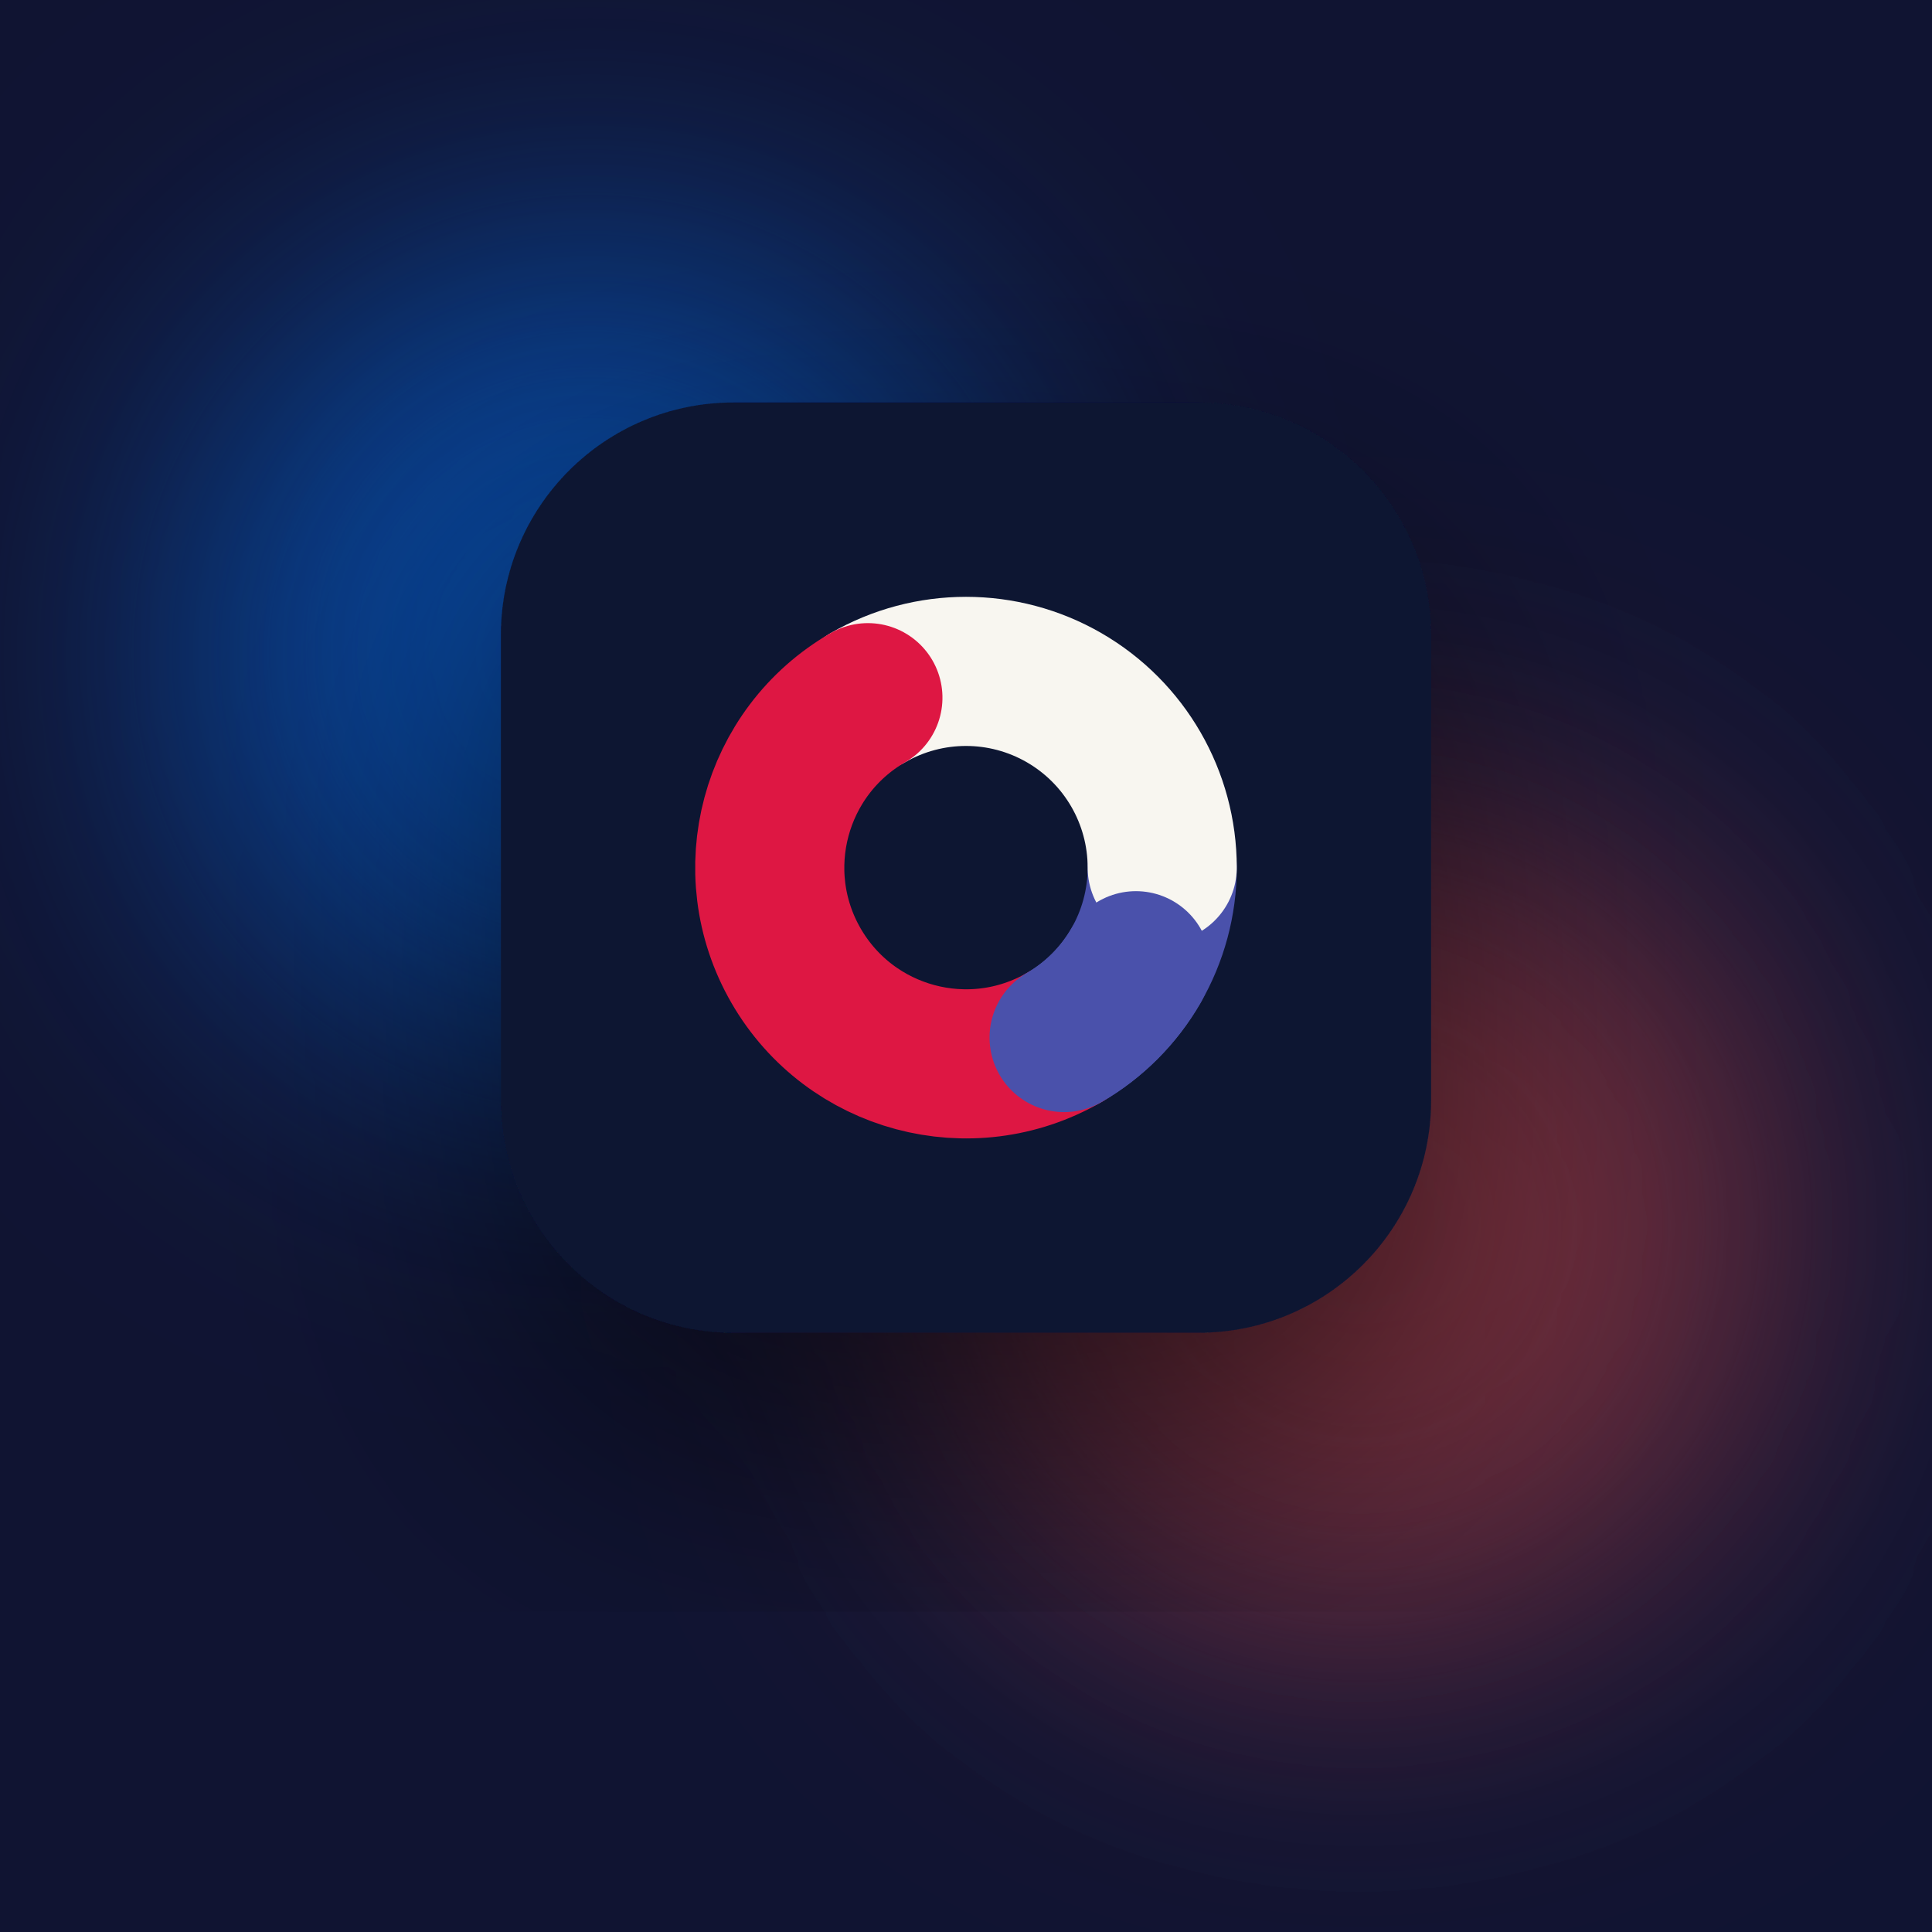
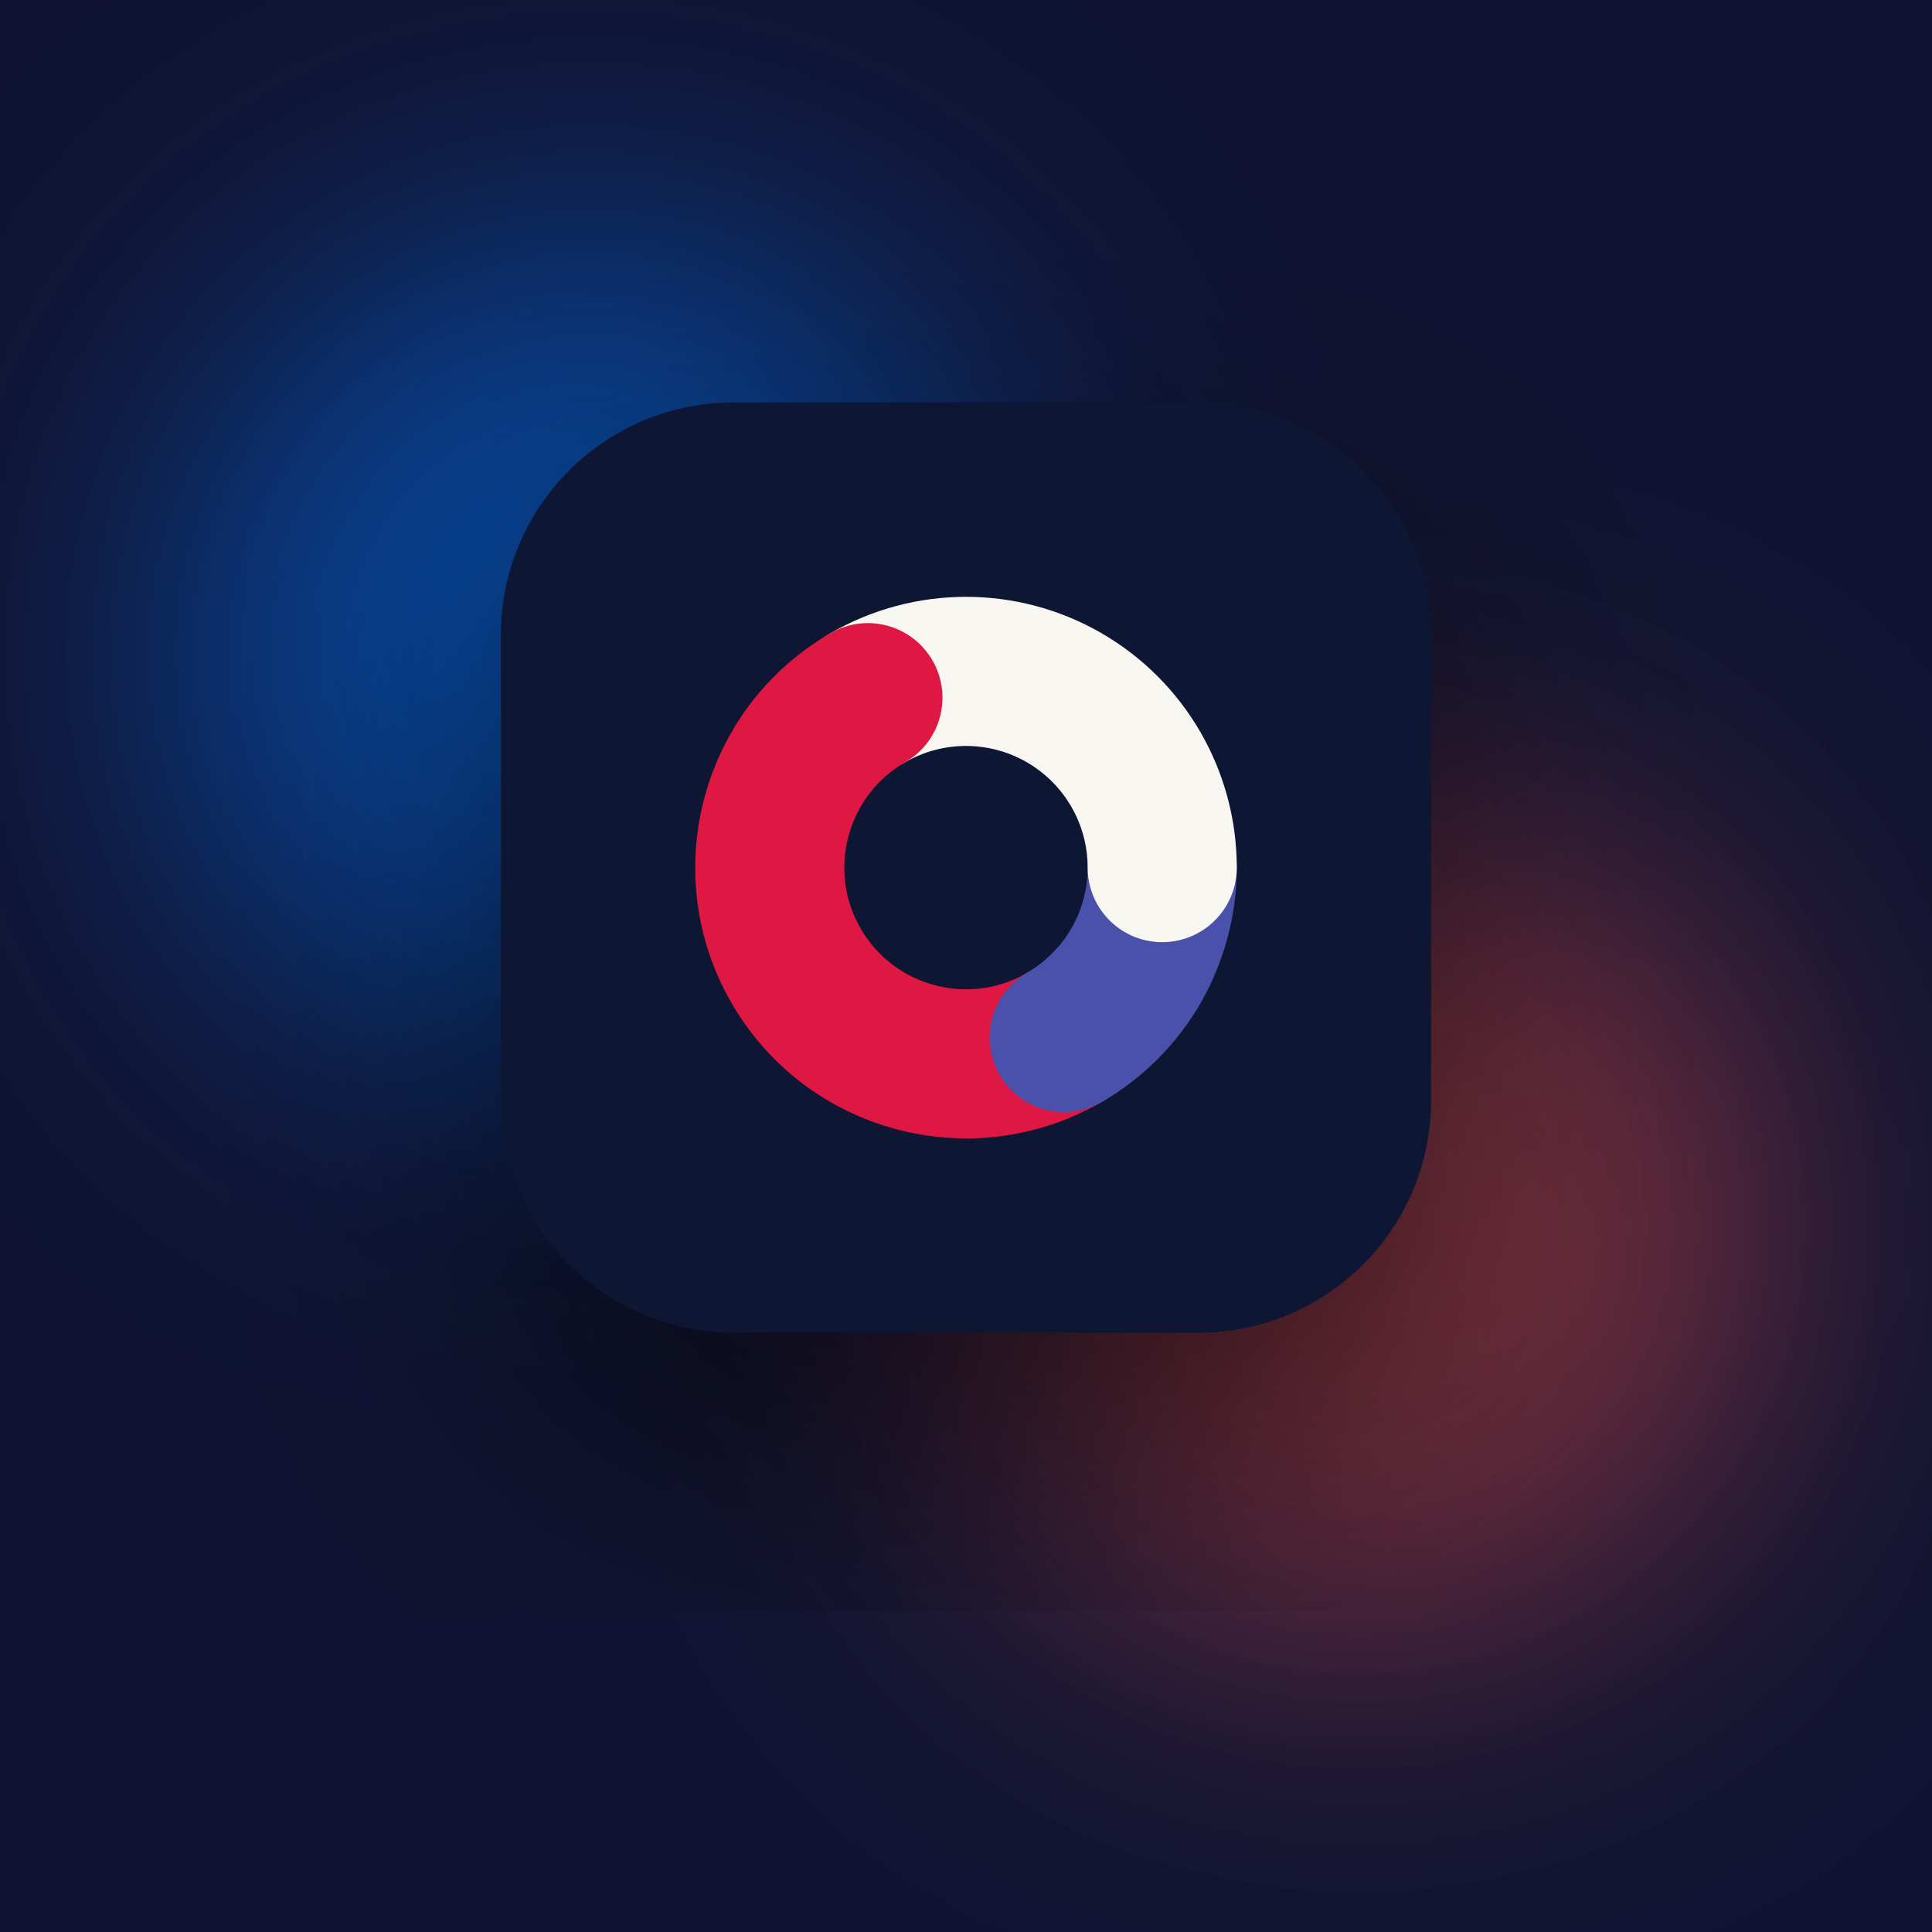
<svg xmlns="http://www.w3.org/2000/svg" width="1080" height="1080" viewBox="0 0 1080 1080">
  <defs>
    <filter id="vb-glow" filterUnits="userSpaceOnUse" x="-300" y="-300" width="1680" height="1680">
      <feGaussianBlur stdDeviation="90" />
    </filter>
    <filter id="vb-shadow" x="-30%" y="-30%" width="160%" height="160%">
      <feDropShadow dx="0" dy="18" stdDeviation="20" flood-color="#000" flood-opacity="0.55" />
    </filter>
+     <linearGradient id="vb-blue-fix" x1="1" x2="0.25" y1="0.5" y2="1">
+       <stop offset="50%" stop-color="#4a51ab" stop-opacity="0" />
+       <stop offset="50%" stop-color="#4a51ab" stop-opacity="1" />
+     </linearGradient>
  </defs>
  <rect width="1080" height="1080" fill="#101432" />
  <g filter="url(#vb-glow)" opacity="0.55">
    <circle cx="330" cy="365" r="230" fill="#0070F4" />
    <circle cx="760" cy="685" r="230" fill="#D04646" />
  </g>
  <g transform="translate(280 225) scale(4.0625)">
    <rect width="128" height="128" rx="32" fill="#101432" filter="url(#vb-shadow)" />
    <g transform="translate(64 64) scale(.27) translate(-250 -250)">
      <g transform="rotate(-30 250 250)" fill="none" stroke-width="76" stroke-linecap="round">
        <path stroke="#4a51ab" d="M 250 350 A 100 100 0 0 0 336.603 300" />
        <path stroke="#f8f6f0" d="M 336.603 300 A 100 100 0 0 0 250 150" />
        <path stroke="#de1743" d="M 250 150 A 100 100 0 0 0 250 350" />
-         <path stroke="#4a51ab" d="M 250 350 A 100 100 0 0 0 300 336.603" />
+         <path stroke="url(#vb-blue-fix)" d="M 250 350 A 100 100 0 0 0 336.603 300" />
      </g>
    </g>
  </g>
</svg>
